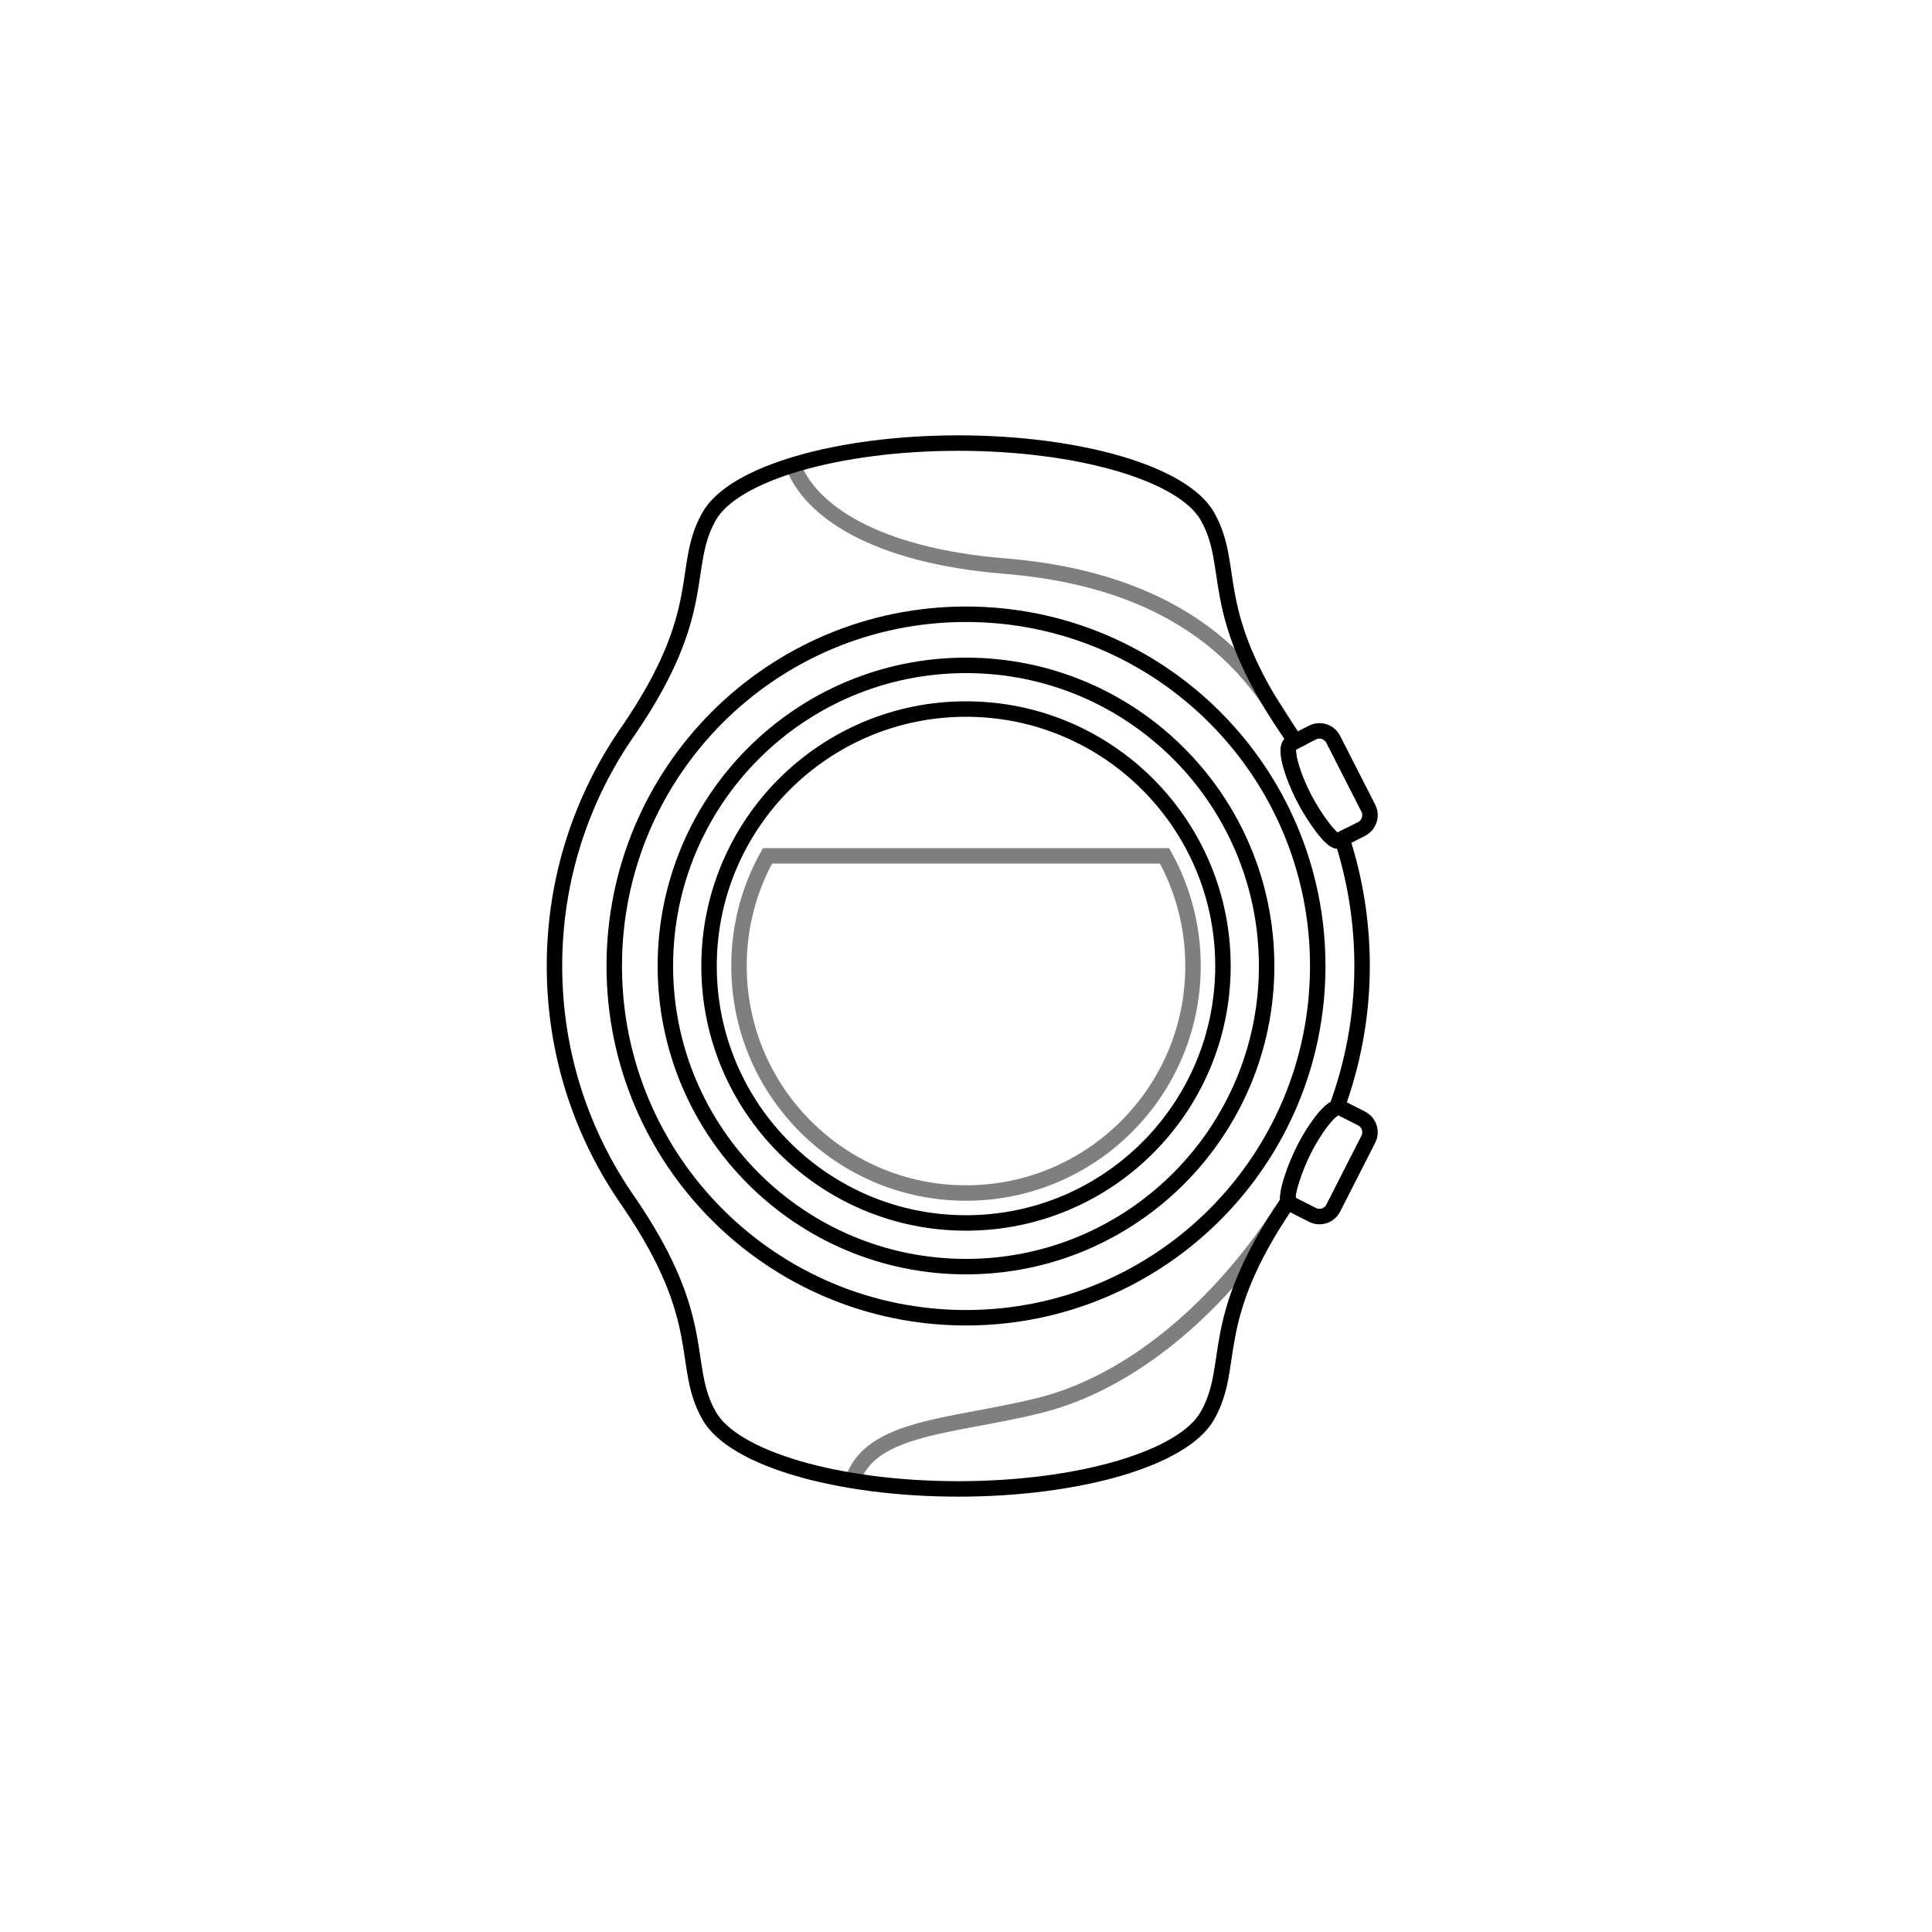
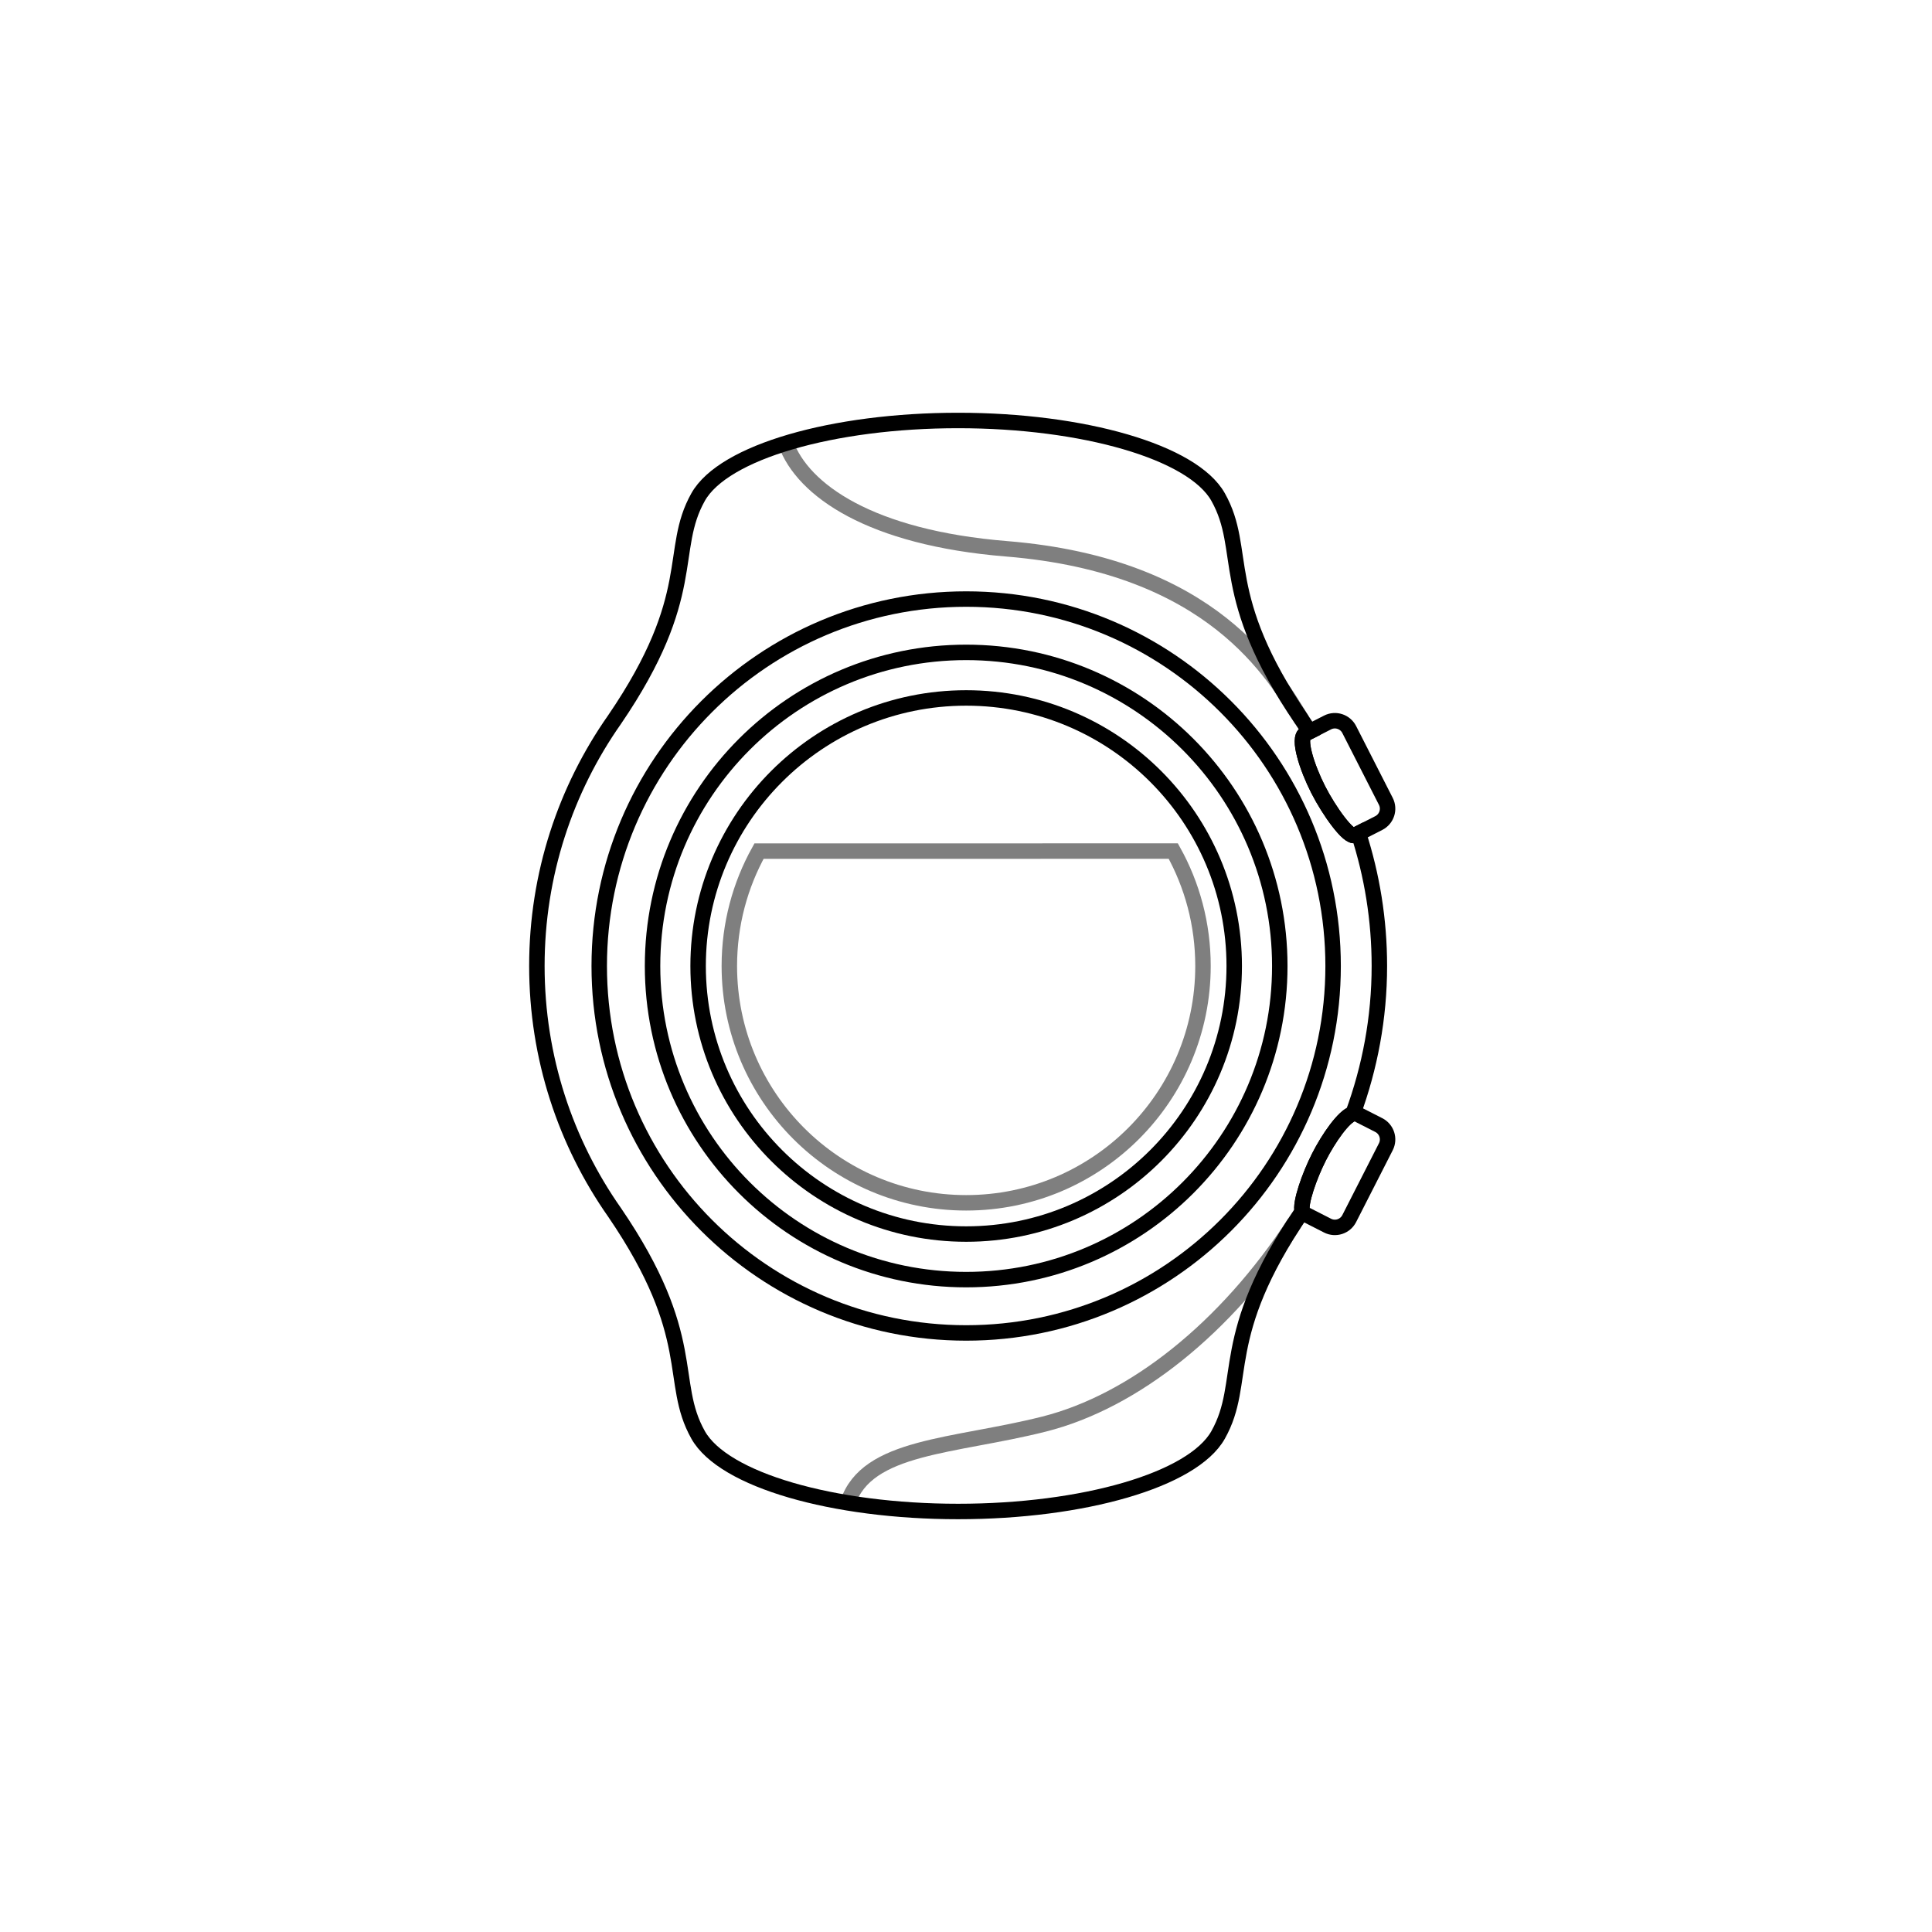
- <svg xmlns="http://www.w3.org/2000/svg" version="1.1" x="0px" y="0px" width="125px" height="125px" viewBox="0 0 125 125" enable-background="new 0 0 125 125" xml:space="preserve">
-   <circle fill="none" stroke="#000000" stroke-miterlimit="10" cx="62.5" cy="62.5" r="16.625" />
-   <path fill="none" stroke="#7F7F7F" stroke-miterlimit="10" d="M75.346,55.372c1.174,2.111,1.842,4.541,1.842,7.128   c0,8.112-6.576,14.688-14.688,14.688S47.812,70.612,47.812,62.5c0-2.586,0.668-5.015,1.841-7.125L75.346,55.372z" />
-   <circle fill="none" stroke="#000000" stroke-miterlimit="10" cx="62.5" cy="62.5" r="19.451" />
-   <circle fill="none" stroke="#000000" stroke-miterlimit="10" cx="62.5" cy="62.5" r="22.758" />
-   <path fill="none" stroke="#7F7F7F" stroke-miterlimit="10" d="M51.316,30.087C52.375,33,56.565,35.94,65,36.625   c12.833,1.042,16.616,7.842,18.309,10.596" />
-   <path fill="none" stroke="#7F7F7F" stroke-miterlimit="10" d="M55.159,95.798c1.17-3.566,6.551-3.473,12.154-4.882   c5.603-1.409,11.289-5.959,15.544-12.463" />
+ <svg xmlns="http://www.w3.org/2000/svg" version="1.1" baseProfile="tiny" id="Layer_1" x="0px" y="0px" viewBox="0 0 125 125" xml:space="preserve">
+   <circle fill="none" stroke="#000000" stroke-miterlimit="10" cx="62.511" cy="62.5" r="17.343" />
+   <path fill="none" stroke="#7F7F7F" stroke-miterlimit="10" d="M75.911,55.064c1.225,2.202,1.922,4.737,1.922,7.436  c0,8.462-6.86,15.322-15.322,15.322S47.188,70.962,47.188,62.5c0-2.698,0.697-5.232,1.92-7.433L75.911,55.064z" />
+   <circle fill="none" stroke="#000000" stroke-miterlimit="10" cx="62.511" cy="62.5" r="20.291" />
+   <circle fill="none" stroke="#000000" stroke-miterlimit="10" cx="62.511" cy="62.5" r="23.741" />
+   <path fill="none" stroke="#7F7F7F" stroke-miterlimit="10" d="M50.844,28.687c1.105,3.039,5.476,6.106,14.275,6.82  c13.387,1.087,17.334,8.181,19.1,11.054" />
+   <path fill="none" stroke="#7F7F7F" stroke-miterlimit="10" d="M54.853,97.236c1.221-3.72,6.834-3.623,12.679-5.093  s11.776-6.216,16.215-13.001" />
  <g>
-     <path fill="none" stroke="#000000" stroke-miterlimit="10" d="M84.387,74.337c0.592-1.162,1.533-2.513,2.102-2.678    c1.048-2.858,1.638-5.937,1.638-9.159c0-2.87-0.457-5.633-1.297-8.223c-0.088,0.045-0.169,0.086-0.228,0.116    c-0.376,0.191-1.591-1.504-2.272-2.841c-0.681-1.337-1.296-3.198-0.789-3.456c0.077-0.039,0.163-0.083,0.252-0.128    c-0.162-0.248-0.313-0.504-0.484-0.747C78.016,39.462,80,36.75,78.125,33.415C76.551,30.615,69.75,28.667,62,28.667    s-14.551,1.949-16.125,4.748C44,36.75,45.984,39.462,40.691,47.221c-3.036,4.325-4.817,9.594-4.817,15.279    s1.782,10.954,4.817,15.279C45.984,85.538,44,88.25,45.875,91.585c1.574,2.799,8.375,4.748,16.125,4.748    s14.551-1.949,16.125-4.748c1.875-3.335-0.109-6.047,5.184-13.806c0.013-0.019,0.024-0.039,0.038-0.058    C83.19,77.244,83.776,75.537,84.387,74.337z" />
-     <path fill="none" stroke="#000000" stroke-miterlimit="10" d="M83.347,77.721c0.018,0.054,0.039,0.104,0.077,0.123    c0.376,0.191,1.49,0.759,1.49,0.759c0.492,0.251,1.094,0.055,1.345-0.437l2.27-4.455c0.251-0.492,0.055-1.094-0.437-1.345    c0,0-0.866-0.441-1.372-0.699c-0.066-0.034-0.144-0.033-0.23-0.008" />
-     <path fill="none" stroke="#000000" stroke-miterlimit="10" d="M86.489,71.659c-0.569,0.164-1.51,1.516-2.102,2.678    c-0.611,1.2-1.197,2.907-1.04,3.384" />
-     <path fill="none" stroke="#000000" stroke-miterlimit="10" d="M86.83,54.277c0.474-0.241,1.262-0.643,1.262-0.643    c0.492-0.251,0.688-0.853,0.437-1.345l-2.27-4.455c-0.251-0.492-0.853-0.688-1.345-0.437c0,0-0.622,0.317-1.121,0.571" />
-     <path fill="none" stroke="#000000" stroke-miterlimit="10" d="M83.793,47.968c-0.089,0.045-0.175,0.089-0.252,0.128    c-0.507,0.258,0.108,2.119,0.789,3.456c0.681,1.336,1.896,3.032,2.272,2.841c0.059-0.03,0.14-0.071,0.228-0.116" />
+     <path fill="none" stroke="#000000" stroke-miterlimit="10" d="M85.343,74.848c0.618-1.212,1.599-2.622,2.193-2.794   c1.093-2.981,1.709-6.193,1.709-9.555c0-2.994-0.477-5.876-1.353-8.578c-0.092,0.047-0.176,0.09-0.238,0.121   c-0.392,0.199-1.66-1.569-2.37-2.964c-0.71-1.395-1.352-3.336-0.823-3.605c0.08-0.041,0.17-0.087,0.263-0.134   c-0.169-0.259-0.327-0.526-0.505-0.779c-5.522-8.094-3.452-10.923-5.408-14.402c-1.642-2.921-8.737-4.953-16.821-4.953   s-15.179,2.033-16.821,4.953c-1.956,3.479,0.114,6.308-5.408,14.402c-3.167,4.512-5.025,10.008-5.025,15.939   s1.859,11.427,5.025,15.939c5.522,8.094,3.452,10.923,5.408,14.402c1.642,2.92,8.737,4.953,16.821,4.953s15.179-2.033,16.821-4.953   c1.956-3.479-0.114-6.308,5.408-14.402c0.014-0.02,0.025-0.041,0.04-0.061C84.094,77.881,84.705,76.1,85.343,74.848z" />
+     <path fill="none" stroke="#000000" stroke-miterlimit="10" d="M84.258,78.378c0.019,0.056,0.041,0.108,0.08,0.128   c0.392,0.199,1.554,0.792,1.554,0.792c0.513,0.262,1.141,0.057,1.403-0.456l2.368-4.647c0.262-0.513,0.057-1.141-0.456-1.403   c0,0-0.903-0.46-1.431-0.729c-0.069-0.035-0.15-0.034-0.24-0.008" />
+     <path fill="none" stroke="#000000" stroke-miterlimit="10" d="M87.535,72.055c-0.594,0.171-1.575,1.581-2.193,2.794   c-0.637,1.252-1.249,3.033-1.085,3.53" />
+     <path fill="none" stroke="#000000" stroke-miterlimit="10" d="M87.891,53.922c0.494-0.251,1.316-0.671,1.316-0.671   c0.513-0.262,0.718-0.89,0.456-1.403l-2.368-4.647c-0.262-0.513-0.89-0.718-1.403-0.456c0,0-0.649,0.331-1.169,0.596" />
+     <path fill="none" stroke="#000000" stroke-miterlimit="10" d="M84.723,47.34c-0.093,0.047-0.183,0.093-0.263,0.134   c-0.529,0.269,0.113,2.211,0.823,3.605c0.71,1.394,1.978,3.163,2.37,2.964c0.062-0.031,0.146-0.074,0.238-0.121" />
  </g>
</svg>
